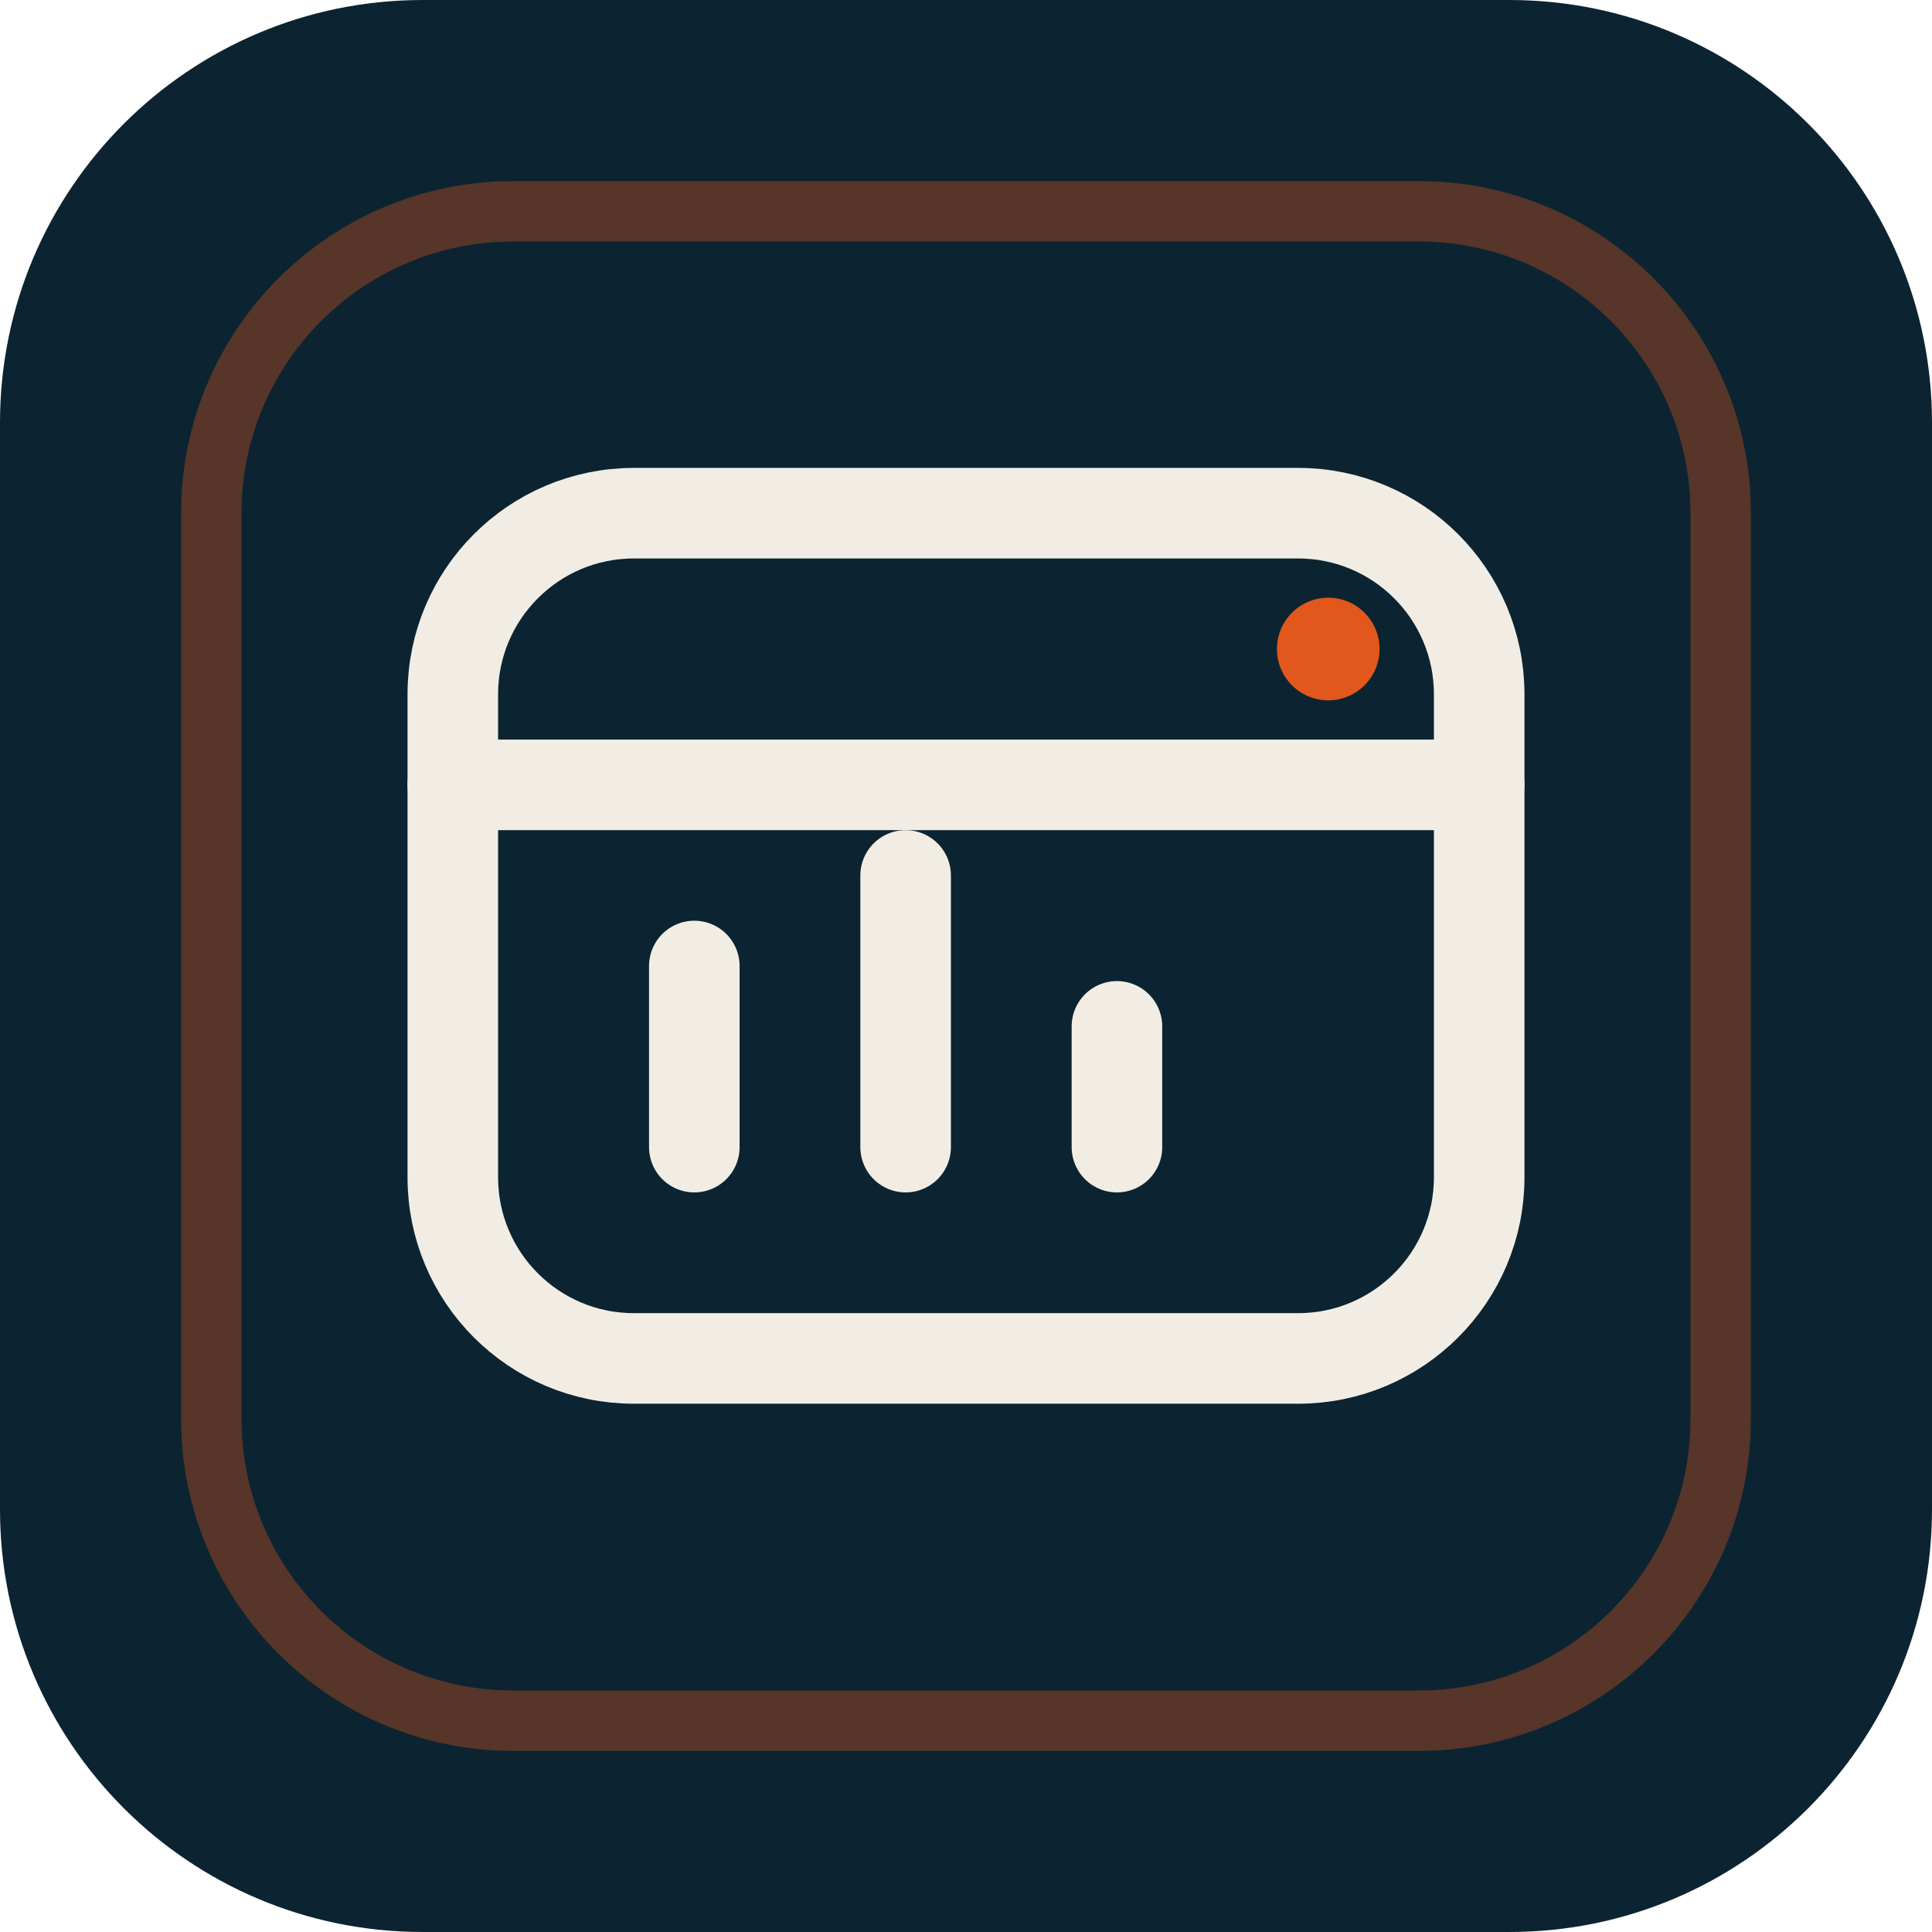
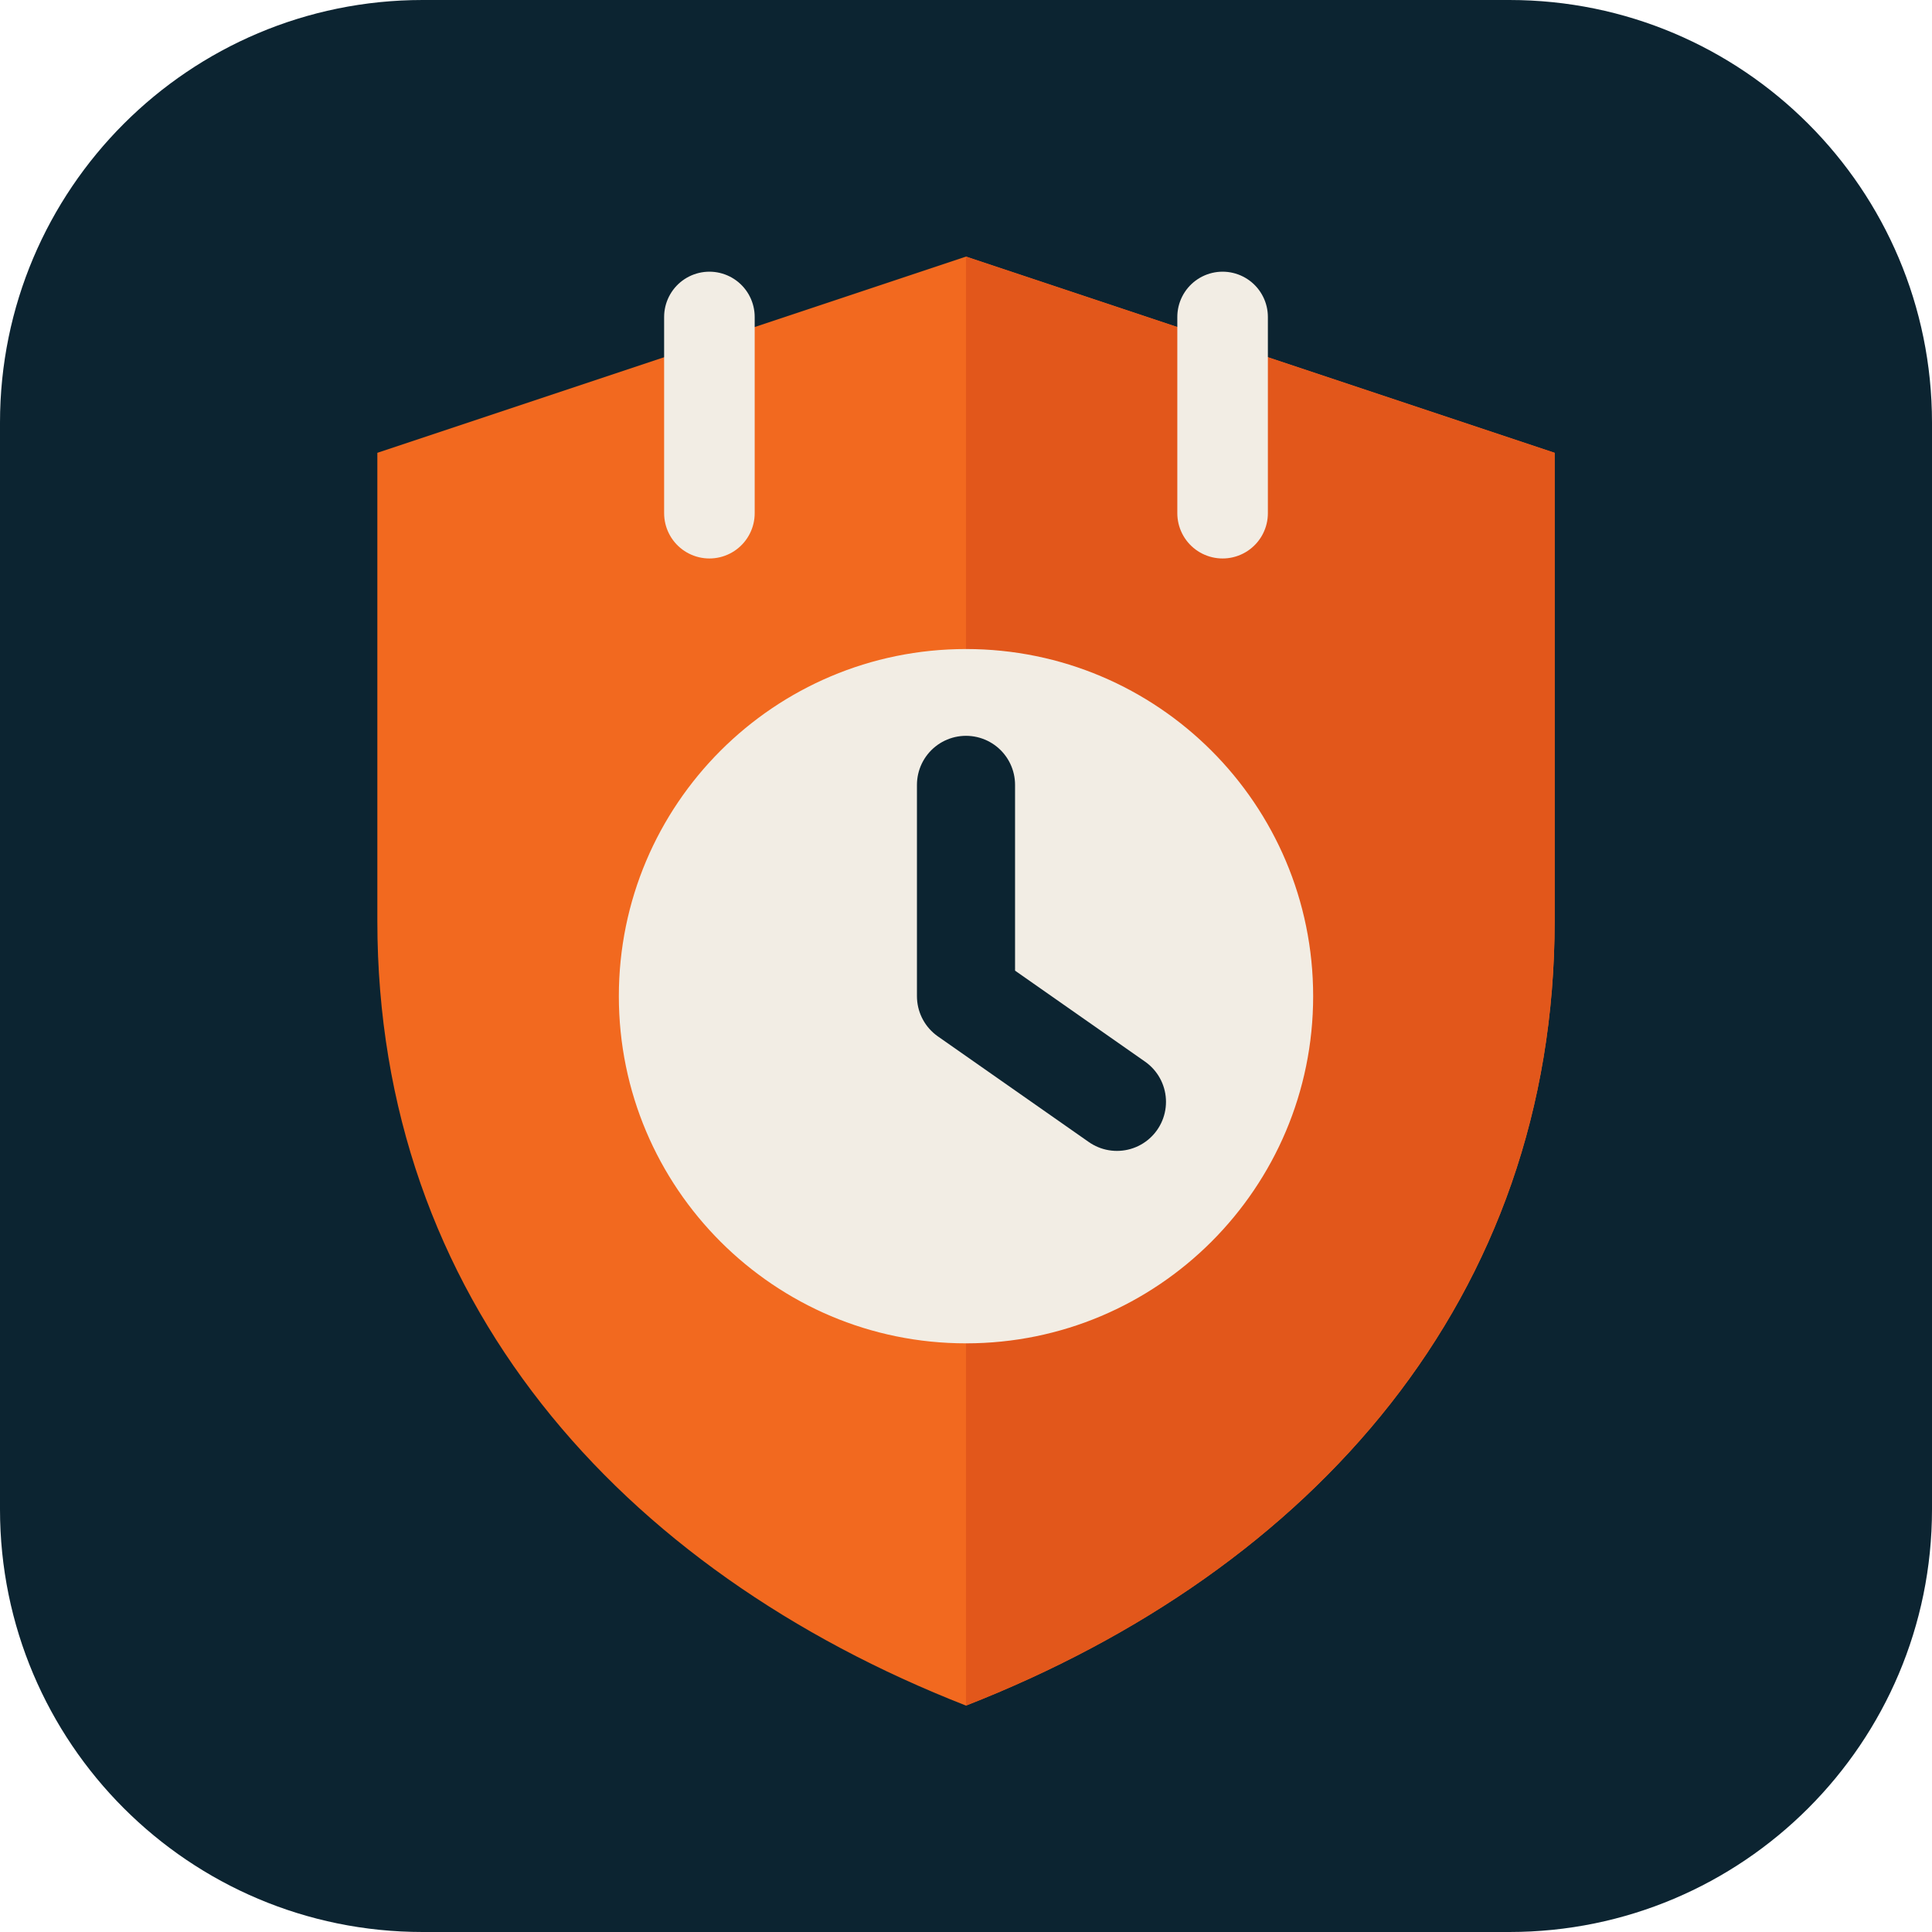
- <svg xmlns="http://www.w3.org/2000/svg" viewBox="0 0 128 128">
+ <svg xmlns="http://www.w3.org/2000/svg" viewBox="0 0 128 128" role="img" aria-label="SIJAGA">
  <rect width="128" height="128" rx="28" fill="#0c2431" />
-   <rect x="14" y="14" width="100" height="100" rx="20" fill="none" stroke="#e2571b" stroke-width="4" opacity="0.35" />
-   <g fill="none" stroke="#f2ede4" stroke-width="6" stroke-linecap="round" stroke-linejoin="round">
-     <rect x="30" y="34" width="68" height="56" rx="12" />
-     <path d="M30 52h68" />
-     <path d="M46 76V64" />
-     <path d="M60 76V58" />
-     <path d="M74 76v-8" />
+   <path d="M64 17 103 30v31c0 25-16 43-39 52-23-9-39-27-39-52V30z" fill="#f2691f" />
+   <path d="M64 17 103 30v31c0 25-16 43-39 52z" fill="#e2571b" />
+   <g fill="none" stroke="#f2ede4" stroke-width="6" stroke-linecap="round">
+     <path d="M47 21v13M81 21v13" />
  </g>
-   <circle cx="88" cy="43" r="3.4" fill="#e2571b" />
+   <circle cx="64" cy="66" r="23" fill="#f2ede4" />
+   <path d="M64 52v14l10 7" fill="none" stroke="#0c2431" stroke-width="6.5" stroke-linecap="round" stroke-linejoin="round" />
</svg>
